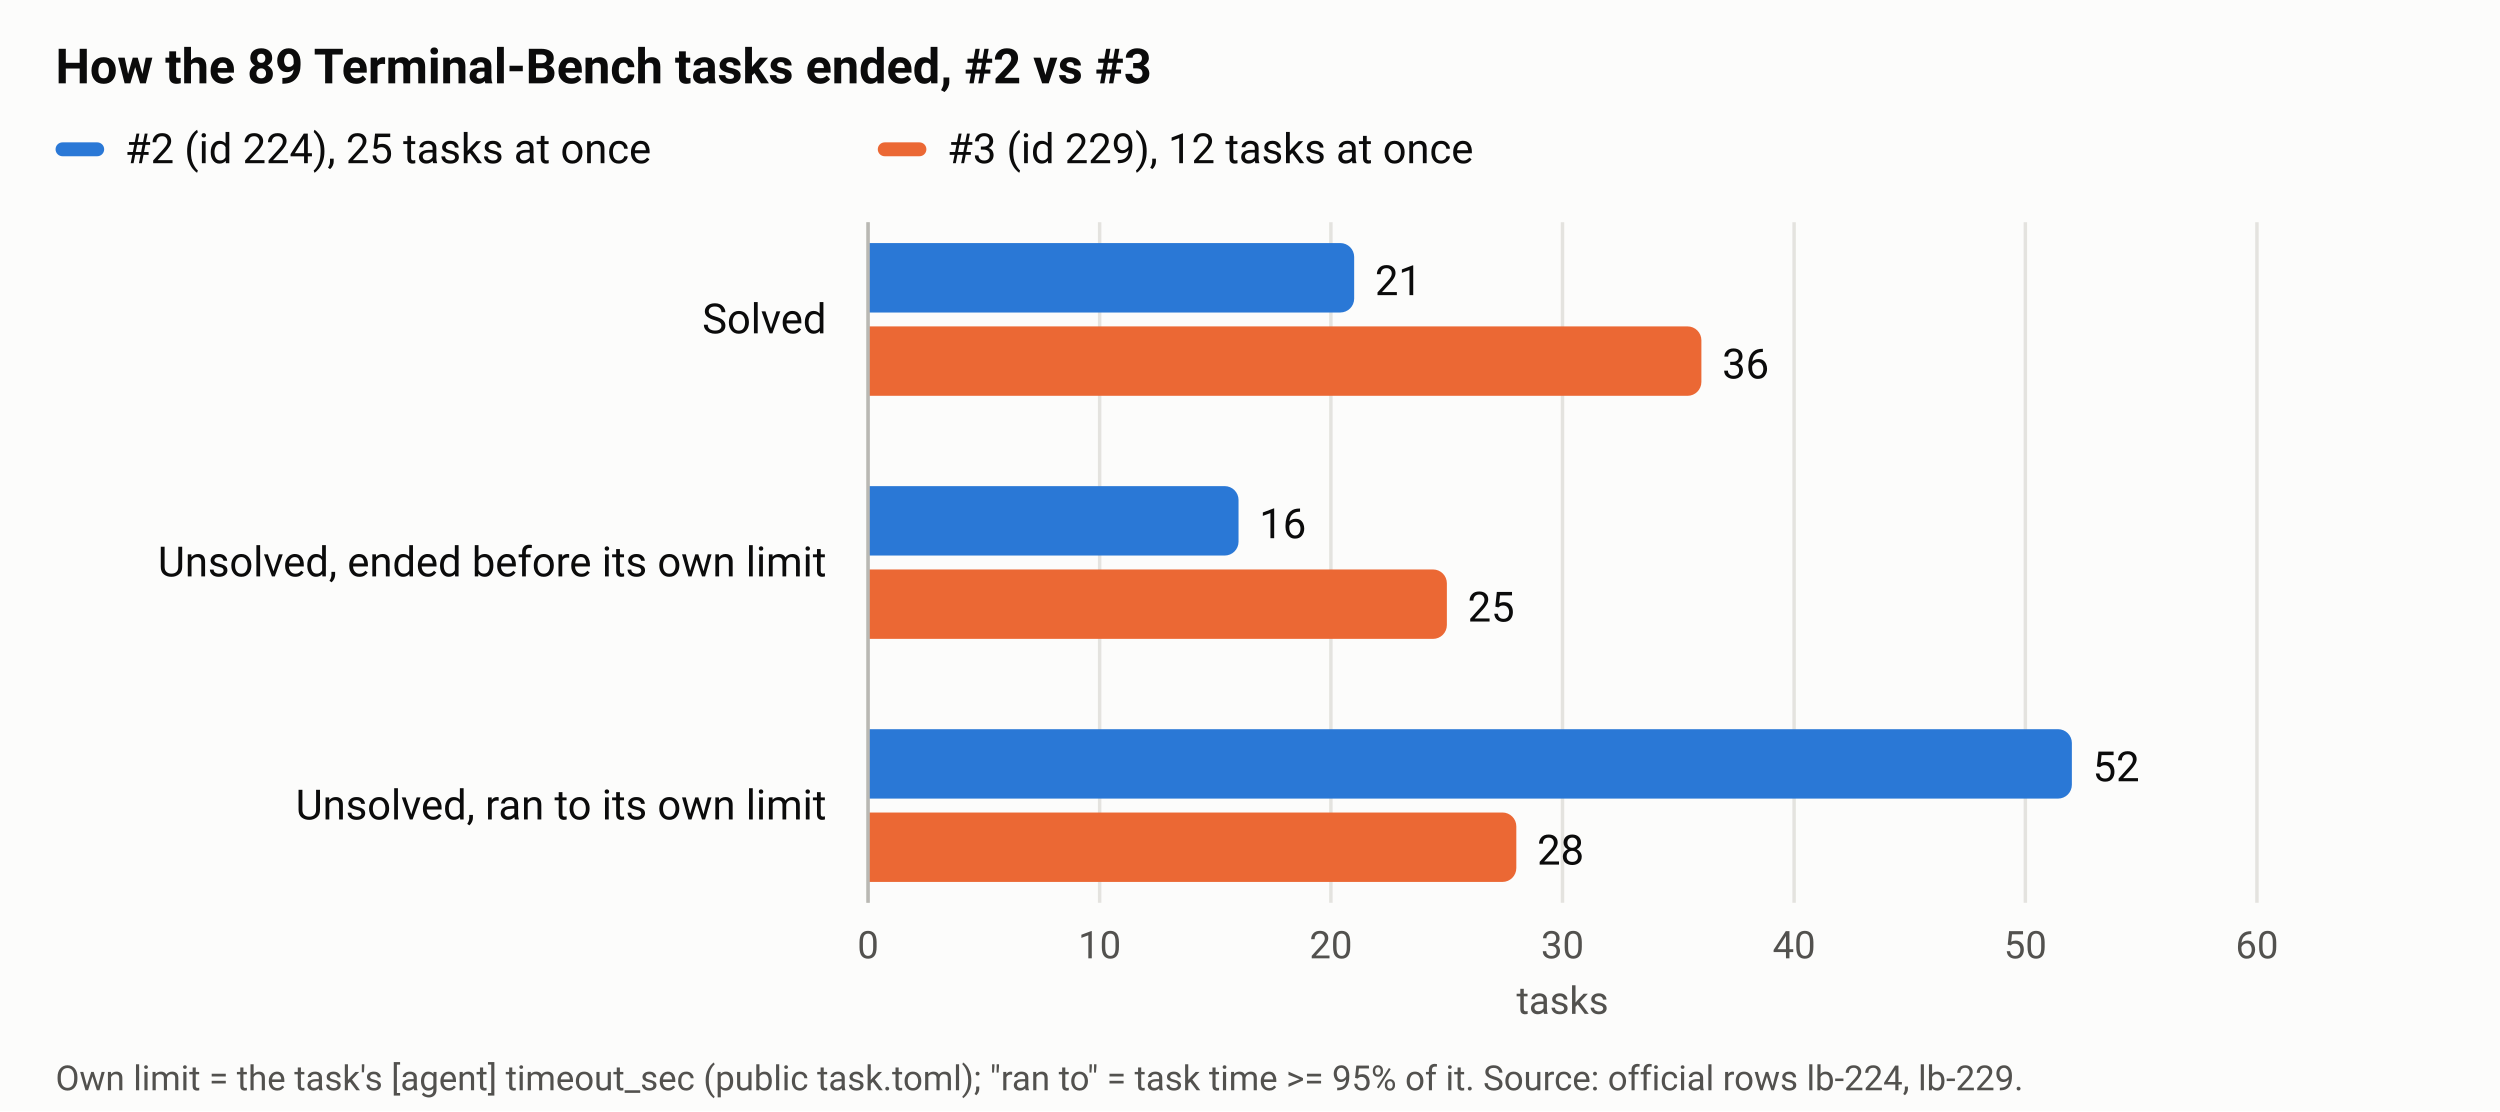
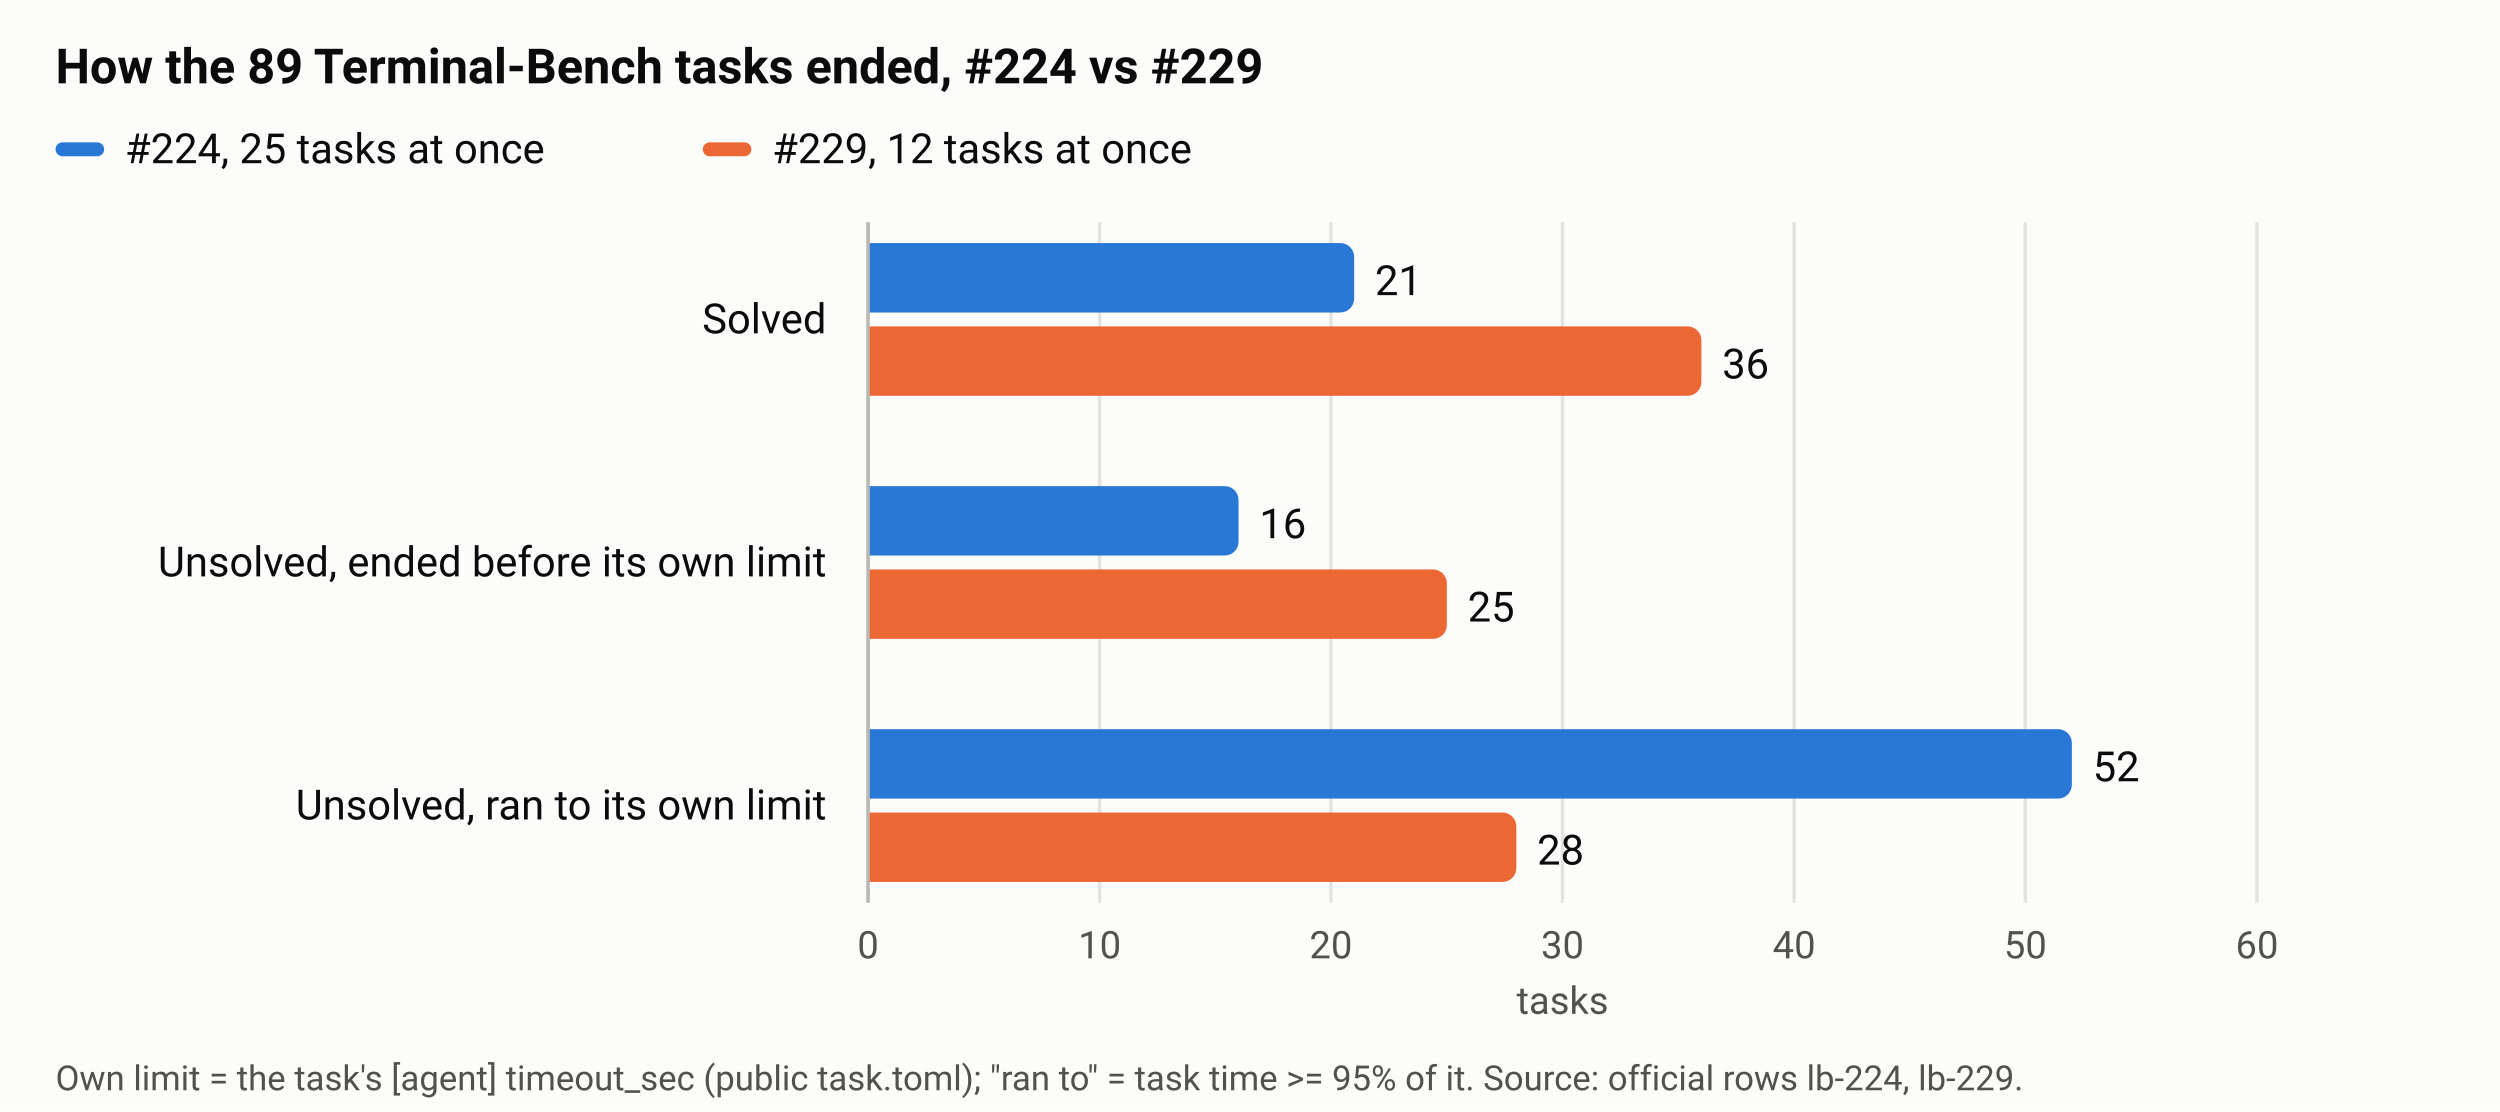
<svg xmlns="http://www.w3.org/2000/svg" viewBox="0 0 720 320" width="720" height="320" role="img" aria-labelledby="t d">
  <style>
  .bg{fill:#fcfcfb} .t1{fill:#0b0b0b} .t2{fill:#52514e} .grid{stroke:#e4e3df} .axis{stroke:#b9b8b3}
  .l1{stroke:#2a78d6} .l2{stroke:#eb6834} .l3{stroke:#1baf7a} .f1{fill:#2a78d6} .f2{fill:#eb6834} .f3{fill:#1baf7a}
  .ring{stroke:#fcfcfb} .ref{stroke:#8e8d88} .halo{stroke:#fcfcfb;stroke-width:4px;paint-order:stroke;stroke-linejoin:round}
  text{font-family:system-ui,-apple-system,"Segoe UI",Roboto,sans-serif;font-variant-numeric:tabular-nums}
</style>
  <rect class="bg" width="720" height="320" />
-   <text x="16.0" y="24.0" class="t1" font-size="14" text-anchor="start" font-weight="600">How the 89 Terminal-Bench tasks ended, #2 vs #3</text>
+   <text x="16.0" y="24.0" class="t1" font-size="14" text-anchor="start" font-weight="600">How the 89 Terminal-Bench tasks ended, #224 vs #229</text>
  <rect x="16" y="41" width="14" height="4" rx="2" class="f1" />
-   <text x="36.0" y="47.0" class="t1" font-size="12" text-anchor="start" font-weight="400">#2 (id 224), 25 tasks at once</text>
-   <rect x="252.8" y="41" width="14" height="4" rx="2" class="f2" />
-   <text x="272.8" y="47.0" class="t1" font-size="12" text-anchor="start" font-weight="400">#3 (id 229), 12 tasks at once</text>
+   <text x="36.0" y="47.0" class="t1" font-size="12" text-anchor="start" font-weight="400">#224, 25 tasks at once</text>
+   <rect x="202.4" y="41" width="14" height="4" rx="2" class="f2" />
+   <text x="222.4" y="47.0" class="t1" font-size="12" text-anchor="start" font-weight="400">#229, 12 tasks at once</text>
  <line x1="250.0" y1="64.0" x2="250.0" y2="260.0" class="grid" stroke-width="1" />
  <text x="250.0" y="276.0" class="t2" font-size="11" text-anchor="middle" font-weight="400">0</text>
  <line x1="316.7" y1="64.0" x2="316.7" y2="260.0" class="grid" stroke-width="1" />
  <text x="316.7" y="276.0" class="t2" font-size="11" text-anchor="middle" font-weight="400">10</text>
  <line x1="383.3" y1="64.0" x2="383.3" y2="260.0" class="grid" stroke-width="1" />
  <text x="383.3" y="276.0" class="t2" font-size="11" text-anchor="middle" font-weight="400">20</text>
  <line x1="450.0" y1="64.0" x2="450.0" y2="260.0" class="grid" stroke-width="1" />
  <text x="450.0" y="276.0" class="t2" font-size="11" text-anchor="middle" font-weight="400">30</text>
  <line x1="516.7" y1="64.0" x2="516.7" y2="260.0" class="grid" stroke-width="1" />
  <text x="516.7" y="276.0" class="t2" font-size="11" text-anchor="middle" font-weight="400">40</text>
  <line x1="583.3" y1="64.0" x2="583.3" y2="260.0" class="grid" stroke-width="1" />
  <text x="583.3" y="276.0" class="t2" font-size="11" text-anchor="middle" font-weight="400">50</text>
  <line x1="650.0" y1="64.0" x2="650.0" y2="260.0" class="grid" stroke-width="1" />
  <text x="650.0" y="276.0" class="t2" font-size="11" text-anchor="middle" font-weight="400">60</text>
  <text x="450.0" y="292.0" class="t2" font-size="11" text-anchor="middle" font-weight="400">tasks</text>
  <text x="238.0" y="96.0" class="t1" font-size="12" text-anchor="end" font-weight="400">Solved</text>
  <path d="M250,70 H386.0 a4,4 0 0 1 4,4 V86 a4,4 0 0 1 -4,4 H250 Z" class="f1" />
  <text x="396.0" y="85.0" class="t1" font-size="12" text-anchor="start" font-weight="400">21</text>
  <path d="M250,94 H486.0 a4,4 0 0 1 4,4 V110 a4,4 0 0 1 -4,4 H250 Z" class="f2" />
  <text x="496.0" y="109.0" class="t1" font-size="12" text-anchor="start" font-weight="400">36</text>
  <text x="238.0" y="166.0" class="t1" font-size="12" text-anchor="end" font-weight="400">Unsolved, ended before its own limit</text>
  <path d="M250,140 H352.7 a4,4 0 0 1 4,4 V156 a4,4 0 0 1 -4,4 H250 Z" class="f1" />
  <text x="362.7" y="155.0" class="t1" font-size="12" text-anchor="start" font-weight="400">16</text>
  <path d="M250,164 H412.7 a4,4 0 0 1 4,4 V180 a4,4 0 0 1 -4,4 H250 Z" class="f2" />
  <text x="422.7" y="179.0" class="t1" font-size="12" text-anchor="start" font-weight="400">25</text>
  <text x="238.0" y="236.0" class="t1" font-size="12" text-anchor="end" font-weight="400">Unsolved, ran to its own limit</text>
  <path d="M250,210 H592.7 a4,4 0 0 1 4,4 V226 a4,4 0 0 1 -4,4 H250 Z" class="f1" />
  <text x="602.7" y="225.0" class="t1" font-size="12" text-anchor="start" font-weight="400">52</text>
  <path d="M250,234 H432.7 a4,4 0 0 1 4,4 V250 a4,4 0 0 1 -4,4 H250 Z" class="f2" />
  <text x="442.7" y="249.0" class="t1" font-size="12" text-anchor="start" font-weight="400">28</text>
  <line x1="250.0" y1="64.0" x2="250.0" y2="260.0" class="axis" stroke-width="1" />
  <text x="16.0" y="314.0" class="t2" font-size="10" text-anchor="start" font-weight="400">Own limit = the task's [agent] timeout_sec (public task.toml); "ran to" = task time &gt;= 95% of it. Source: official rows lb-224, lb-229.</text>
</svg>
